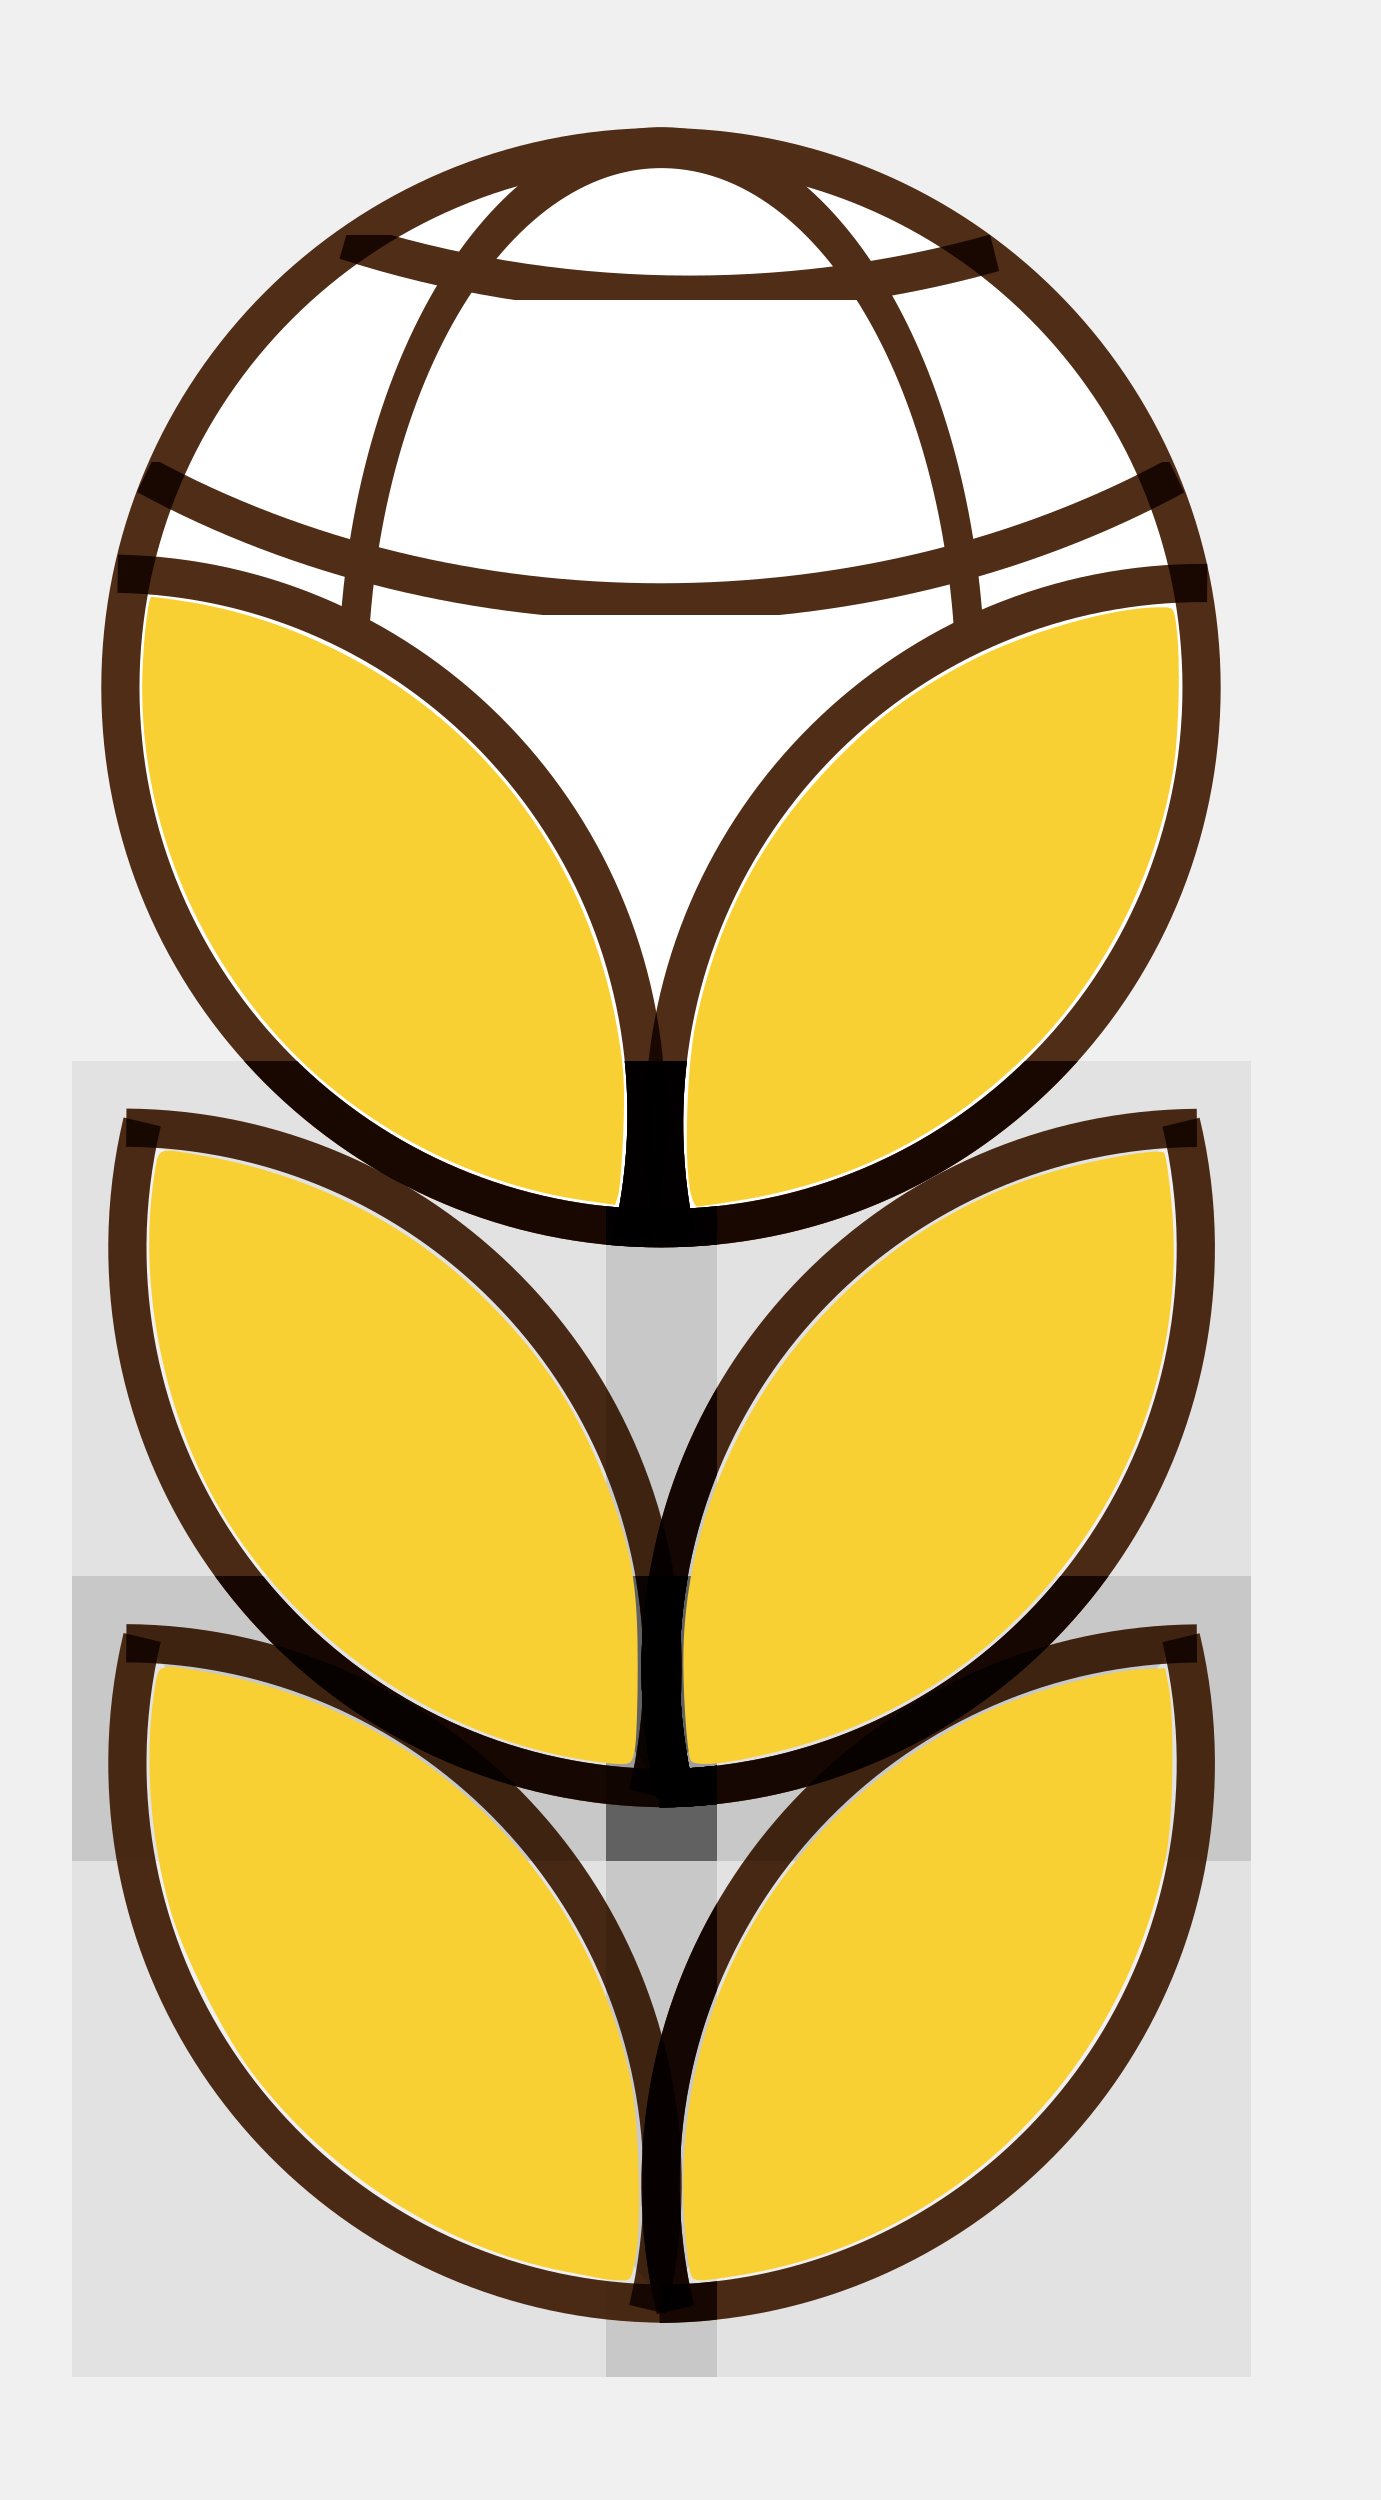
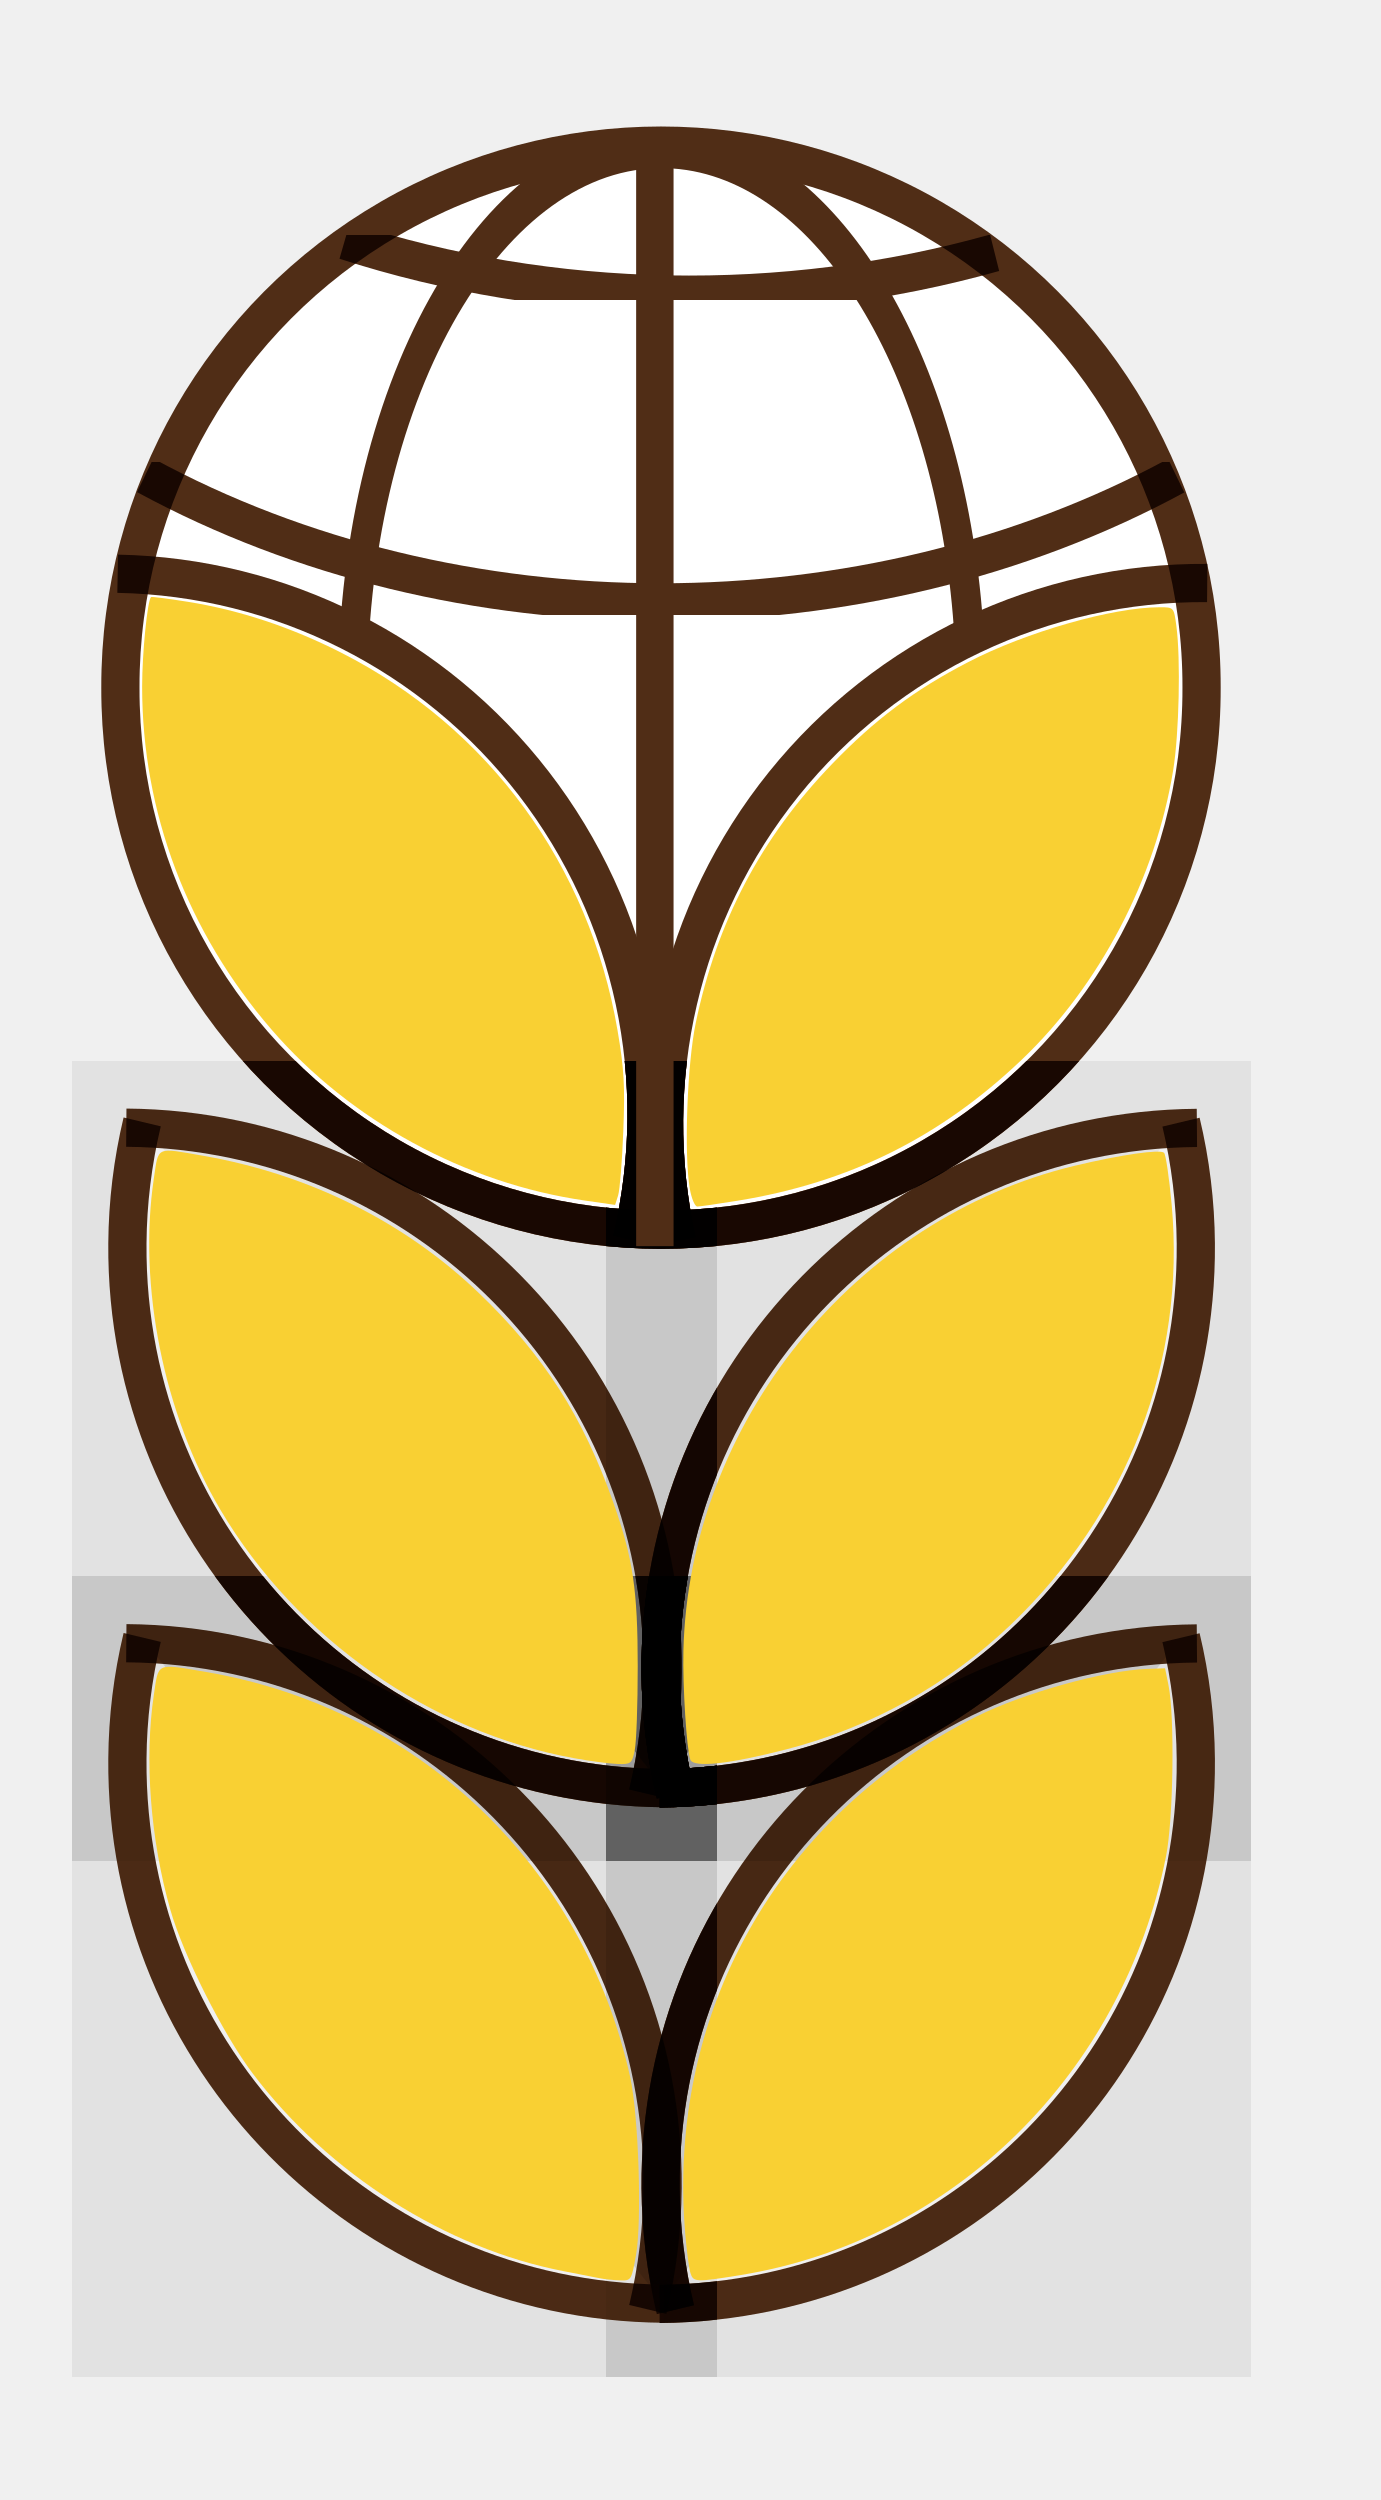
<svg xmlns="http://www.w3.org/2000/svg" width="370" height="670" id="svg2" version="1.1" style="enable-background:new">
  <defs id="defs4">
    <filter id="filter3814" color-interpolation-filters="sRGB">
      <feBlend mode="multiply" in2="BackgroundImage" id="feBlend3816" />
    </filter>
    <filter color-interpolation-filters="sRGB" id="filter3814-0">
      <feBlend mode="multiply" in2="BackgroundImage" id="feBlend3816-2" />
    </filter>
    <filter color-interpolation-filters="sRGB" id="filter3814-7">
      <feBlend mode="multiply" in2="BackgroundImage" id="feBlend3816-6" />
    </filter>
    <filter color-interpolation-filters="sRGB" id="filter3814-5">
      <feBlend mode="multiply" in2="BackgroundImage" id="feBlend3816-7" />
    </filter>
    <filter color-interpolation-filters="sRGB" id="filter3814-7-1">
      <feBlend mode="multiply" in2="BackgroundImage" id="feBlend3816-6-7" />
    </filter>
  </defs>
  <g id="layer1" style="display:inline" transform="translate(0,-382.3622)">
-     <g id="g3263" transform="translate(-172.8571,264.2857)">
-       <path transform="matrix(1.02439,0,0,1.02439,32.43902,-264.9357)" d="m 451.429,553.791 c 0,78.109 -63.32,141.429 -141.429,141.429 -78.109,0 -141.429,-63.32 -141.429,-141.429 0,-78.109 63.32,-141.429 141.429,-141.429 78.109,0 141.429,63.32 141.429,141.429 z" id="path2999" style="fill:#ffffff;stroke:#502d16;stroke-width:10;stroke-miterlimit:4;stroke-dasharray:none" />
-       <path transform="matrix(1.021418,0,0,-1.024602,178.6606,986.6387)" d="m 311.067,695.215 c -78.107,0.589 -141.902,-62.251 -142.492,-140.357 -0.081,-10.69 1.051,-21.354 3.373,-31.789" id="path2999-1-4-6" style="fill:#ffffff;stroke:#502d16;stroke-width:10;stroke-miterlimit:4;stroke-dasharray:none;filter:url(#filter3814-0)" />
-       <path transform="matrix(0.9531294,0,0,1.01158,15.04312,-59.64852)" d="m 496.293,301.703 c -87.449,44.722 -202.503,44.686 -289.904,-0.089" id="path3796" style="fill:#ffffff;stroke:#502d16;stroke-width:10;stroke-miterlimit:4;stroke-dasharray:none;display:inline;filter:url(#filter3814)" />
-       <path transform="matrix(0.9531294,0,0,1.01158,22.69959,-142.1117)" d="m 437.204,324.173 c -59.379,15.758 -124.405,14.622 -182.742,-3.191" id="path3796-8" style="fill:#ffffff;stroke:#502d16;stroke-width:10;stroke-miterlimit:4;stroke-dasharray:none;display:inline;filter:url(#filter3814)" />
-       <path id="path3874" d="m 350,157.208 0,290.307" style="fill:none;stroke:#000000;stroke-width:9.925px;stroke-linecap:butt;stroke-linejoin:miter;stroke-opacity:1;display:inline;filter:url(#filter3814)" />
-       <path transform="matrix(-1.021418,0,0,-1.024599,518.2953,984.1351)" d="m 307.316,695.194 c -78.095,-1.482 -140.202,-65.992 -138.72,-144.087 0.193,-10.172 1.483,-20.293 3.848,-30.188" id="path2999-1-4" style="fill:#ffffff;stroke:#502d16;stroke-width:10;stroke-miterlimit:4;stroke-dasharray:none;display:inline;filter:url(#filter3814)" />
-       <g transform="translate(-0.9999966,1.000018)" id="g3095" style="display:inline;filter:url(#filter3814)">
-         <path style="fill:#ffffff;stroke:#502d16;stroke-width:10;stroke-miterlimit:4;stroke-dasharray:none" id="path2999-1" d="m 308.881,695.215 c -78.106,-0.618 -140.923,-64.436 -140.305,-142.543 0.085,-10.696 1.382,-21.349 3.869,-31.753" transform="matrix(-1.02439,0,0,1.02439,667.0216,-115.8132)" />
-         <path style="fill:#ffffff;stroke:#502d16;stroke-width:10;stroke-miterlimit:4;stroke-dasharray:none;filter:url(#filter3814)" id="path2999-1-8" d="m 308.881,695.215 c -78.106,-0.618 -140.923,-64.436 -140.305,-142.543 0.085,-10.696 1.382,-21.349 3.869,-31.753" transform="matrix(1.02439,0,0,-1.02439,178.2123,1131.525)" />
-       </g>
-       <g transform="translate(-0.9997572,139.1633)" id="g3095-5" style="display:inline;filter:url(#filter3814-7)">
-         <path style="fill:#ffffff;stroke:#502d16;stroke-width:10;stroke-miterlimit:4;stroke-dasharray:none" id="path2999-1-2" d="m 308.881,695.215 c -78.106,-0.618 -140.923,-64.436 -140.305,-142.543 0.085,-10.696 1.382,-21.349 3.869,-31.753" transform="matrix(-1.02439,0,0,1.02439,667.0216,-115.8132)" />
-         <path style="fill:#ffffff;stroke:#502d16;stroke-width:10;stroke-miterlimit:4;stroke-dasharray:none;filter:url(#filter3814-7)" id="path2999-1-8-8" d="m 308.881,695.215 c -78.106,-0.618 -140.923,-64.436 -140.305,-142.543 0.085,-10.696 1.382,-21.349 3.869,-31.753" transform="matrix(1.02439,0,0,-1.02439,178.2123,1131.525)" />
-       </g>
-       <g transform="matrix(-1,0,0,1,701.3327,0.9388157)" id="g3095-4" style="display:inline;filter:url(#filter3814-5)">
-         <path style="fill:#ffffff;stroke:#502d16;stroke-width:10;stroke-miterlimit:4;stroke-dasharray:none" id="path2999-1-3" d="m 308.881,695.215 c -78.106,-0.618 -140.923,-64.436 -140.305,-142.543 0.085,-10.696 1.382,-21.349 3.869,-31.753" transform="matrix(-1.02439,0,0,1.02439,667.0216,-115.8132)" />
-         <path style="fill:#ffffff;stroke:#502d16;stroke-width:10;stroke-miterlimit:4;stroke-dasharray:none;filter:url(#filter3814-5)" id="path2999-1-8-1" d="m 308.881,695.215 c -78.106,-0.618 -140.923,-64.436 -140.305,-142.543 0.085,-10.696 1.382,-21.349 3.869,-31.753" transform="matrix(1.02439,0,0,-1.02439,178.2123,1131.525)" />
-       </g>
-       <g transform="matrix(-1,0,0,1,701.3325,139.1021)" id="g3095-5-3" style="display:inline;filter:url(#filter3814-7-1)">
-         <path style="fill:#ffffff;stroke:#502d16;stroke-width:10;stroke-miterlimit:4;stroke-dasharray:none" id="path2999-1-2-5" d="m 308.881,695.215 c -78.106,-0.618 -140.923,-64.436 -140.305,-142.543 0.085,-10.696 1.382,-21.349 3.869,-31.753" transform="matrix(-1.02439,0,0,1.02439,667.0216,-115.8132)" />
-         <path style="fill:#ffffff;stroke:#502d16;stroke-width:10;stroke-miterlimit:4;stroke-dasharray:none;filter:url(#filter3814-7-1)" id="path2999-1-8-8-1" d="m 308.881,695.215 c -78.106,-0.618 -140.923,-64.436 -140.305,-142.543 0.085,-10.696 1.382,-21.349 3.869,-31.753" transform="matrix(1.02439,0,0,-1.02439,178.2123,1131.525)" />
-       </g>
+     <path style="fill:#ffffff;stroke:#502d16;stroke-width:10;stroke-miterlimit:4;stroke-dasharray:none" id="path2999" d="m 451.429,553.791 a 141.429,141.429 0 1 1 -282.857,0 141.429,141.429 0 1 1 282.857,0 z" transform="matrix(1.02439,0,0,1.02439,-140.4181,-0.64994)" />
+     <path style="fill:#ffffff;stroke:#502d16;stroke-width:10;stroke-miterlimit:4;stroke-dasharray:none;filter:url(#filter3814-0)" id="path2999-1-4-6" d="M 311.067,695.215 A 141.429,141.429 0 0 1 171.949,523.069" transform="matrix(1.021418,0,0,-1.024602,5.8035,1250.924)" />
+     <path style="fill:#ffffff;stroke:#502d16;stroke-width:10;stroke-miterlimit:4;stroke-dasharray:none;display:inline;filter:url(#filter3814)" id="path3796" d="m 496.293,301.703 a 257.143,192.857 0 0 1 -289.904,-0.089" transform="matrix(0.9531294,0,0,1.01158,-157.814,204.6372)" />
+     <path style="fill:#ffffff;stroke:#502d16;stroke-width:10;stroke-miterlimit:4;stroke-dasharray:none;display:inline;filter:url(#filter3814)" id="path3796-8" d="M 437.204,324.173 A 257.143,192.857 0 0 1 254.462,320.982" transform="matrix(0.9531294,0,0,1.01158,-150.1575,122.174)" />
+     <path style="fill:#ffffff;stroke:#502d16;stroke-width:10;stroke-miterlimit:4;stroke-dasharray:none;display:inline;filter:url(#filter3814)" id="path2999-1-4" d="M 307.316,695.194 A 141.429,141.429 0 0 1 172.444,520.919" transform="matrix(-1.021418,0,0,-1.024599,345.4382,1248.421)" />
+     <g style="display:inline;filter:url(#filter3814)" id="g3095" transform="translate(-173.8571,265.2857)">
+       <path transform="matrix(-1.02439,0,0,1.02439,667.0216,-115.8132)" d="m 308.881,695.215 c -78.106,-0.618 -140.923,-64.436 -140.305,-142.543 0.085,-10.696 1.382,-21.349 3.869,-31.753" id="path2999-1" style="fill:#ffffff;stroke:#502d16;stroke-width:10;stroke-miterlimit:4;stroke-dasharray:none" />
+       <path transform="matrix(1.02439,0,0,-1.02439,178.2123,1131.525)" d="m 308.881,695.215 c -78.106,-0.618 -140.923,-64.436 -140.305,-142.543 0.085,-10.696 1.382,-21.349 3.869,-31.753" id="path2999-1-8" style="fill:#ffffff;stroke:#502d16;stroke-width:10;stroke-miterlimit:4;stroke-dasharray:none;filter:url(#filter3814)" />
+     </g>
+     <g style="display:inline;filter:url(#filter3814-7)" id="g3095-5" transform="translate(-173.8569,403.449)">
+       <path transform="matrix(-1.02439,0,0,1.02439,667.0216,-115.8132)" d="m 308.881,695.215 c -78.106,-0.618 -140.923,-64.436 -140.305,-142.543 0.085,-10.696 1.382,-21.349 3.869,-31.753" id="path2999-1-2" style="fill:#ffffff;stroke:#502d16;stroke-width:10;stroke-miterlimit:4;stroke-dasharray:none" />
+       <path transform="matrix(1.02439,0,0,-1.02439,178.2123,1131.525)" d="m 308.881,695.215 c -78.106,-0.618 -140.923,-64.436 -140.305,-142.543 0.085,-10.696 1.382,-21.349 3.869,-31.753" id="path2999-1-8-8" style="fill:#ffffff;stroke:#502d16;stroke-width:10;stroke-miterlimit:4;stroke-dasharray:none;filter:url(#filter3814-7)" />
+     </g>
+     <g style="display:inline;filter:url(#filter3814-5)" id="g3095-4" transform="matrix(-1,0,0,1,528.4756,265.2245)">
+       <path transform="matrix(-1.02439,0,0,1.02439,667.0216,-115.8132)" d="m 308.881,695.215 c -78.106,-0.618 -140.923,-64.436 -140.305,-142.543 0.085,-10.696 1.382,-21.349 3.869,-31.753" id="path2999-1-3" style="fill:#ffffff;stroke:#502d16;stroke-width:10;stroke-miterlimit:4;stroke-dasharray:none" />
+       <path transform="matrix(1.02439,0,0,-1.02439,178.2123,1131.525)" d="m 308.881,695.215 c -78.106,-0.618 -140.923,-64.436 -140.305,-142.543 0.085,-10.696 1.382,-21.349 3.869,-31.753" id="path2999-1-8-1" style="fill:#ffffff;stroke:#502d16;stroke-width:10;stroke-miterlimit:4;stroke-dasharray:none;filter:url(#filter3814-5)" />
+     </g>
+     <g style="display:inline;filter:url(#filter3814-7-1)" id="g3095-5-3" transform="matrix(-1,0,0,1,528.4754,403.3878)">
+       <path transform="matrix(-1.02439,0,0,1.02439,667.0216,-115.8132)" d="m 308.881,695.215 c -78.106,-0.618 -140.923,-64.436 -140.305,-142.543 0.085,-10.696 1.382,-21.349 3.869,-31.753" id="path2999-1-2-5" style="fill:#ffffff;stroke:#502d16;stroke-width:10;stroke-miterlimit:4;stroke-dasharray:none" />
+       <path transform="matrix(1.02439,0,0,-1.02439,178.2123,1131.525)" d="m 308.881,695.215 c -78.106,-0.618 -140.923,-64.436 -140.305,-142.543 0.085,-10.696 1.382,-21.349 3.869,-31.753" id="path2999-1-8-8-1" style="fill:#ffffff;stroke:#502d16;stroke-width:10;stroke-miterlimit:4;stroke-dasharray:none;filter:url(#filter3814-7-1)" />
    </g>
    <path style="fill:none;stroke:#502d16;stroke-width:16.467;stroke-miterlimit:4;stroke-dasharray:none" id="path3019" d="M 174.388,240.012 C 182.619,119.398 266.566,30.063 361.89,40.477 446.215,49.69 512.934,134.65 519.678,241.403" transform="matrix(0.478223,0,0,0.6674243,11.39546,395.4557)" />
+     <path style="fill:#502d16;stroke:#502d16;stroke-width:10.025;stroke-linecap:butt;stroke-linejoin:miter;stroke-miterlimit:4;stroke-opacity:1;stroke-dasharray:none" d="m 175.5,421.918 0,294.412" id="path3804" />
  </g>
  <path style="fill:#f9d033;fill-opacity:1;stroke:none" d="m 185.03,609.15 c -0.367,-1.155 -0.984,-5.815 -1.373,-10.354 -5.063,-59.187 24.813,-112.248 78.17,-138.833 12.568,-6.262 34.284,-12.304 45.639,-12.697 l 4.77,-0.165 0.922,4.546 c 1.701,8.386 1.303,36 -0.661,45.835 -11.643,58.318 -57.082,103.005 -114.146,112.26 -11.932,1.935 -12.528,1.909 -13.321,-0.591 z" id="path4965" />
  <path style="fill:#f9d033;fill-opacity:1;stroke:none" d="m 160.811,610.587 c -1.111,-0.236 -5.457,-1.089 -9.658,-1.895 -31.547,-6.055 -63.147,-26.13 -83.427,-53 -7.96,-10.547 -18.624,-31.751 -22.084,-43.912 -5.335,-18.752 -6.985,-40.272 -4.412,-57.568 1.309,-8.801 0.461,-8.431 14.019,-6.116 56.883,9.716 101.191,52.061 113.64,108.605 2.258,10.256 3.185,38.538 1.561,47.626 -1.229,6.875 -1.259,6.922 -4.428,6.805 -1.755,-0.064 -4.1,-0.31 -5.212,-0.546 z" id="path4967" />
  <path style="fill:#f9d033;fill-opacity:1;stroke:none" d="M 153.941,471.212 C 115.338,464.219 79.473,439.057 59.099,404.674 43.882,378.996 36.957,344.559 41.231,315.822 c 1.3,-8.739 0.378,-8.318 13.274,-6.063 28.358,4.96 54.025,17.749 73.861,36.801 17.365,16.678 27.919,33.13 36.007,56.128 5.28,15.012 6.534,23.435 6.537,43.907 0.002,10.278 -0.359,20.392 -0.801,22.476 -0.759,3.58 -1.009,3.782 -4.546,3.678 -2.058,-0.06 -7.289,-0.753 -11.623,-1.538 z" id="path4969" />
  <path style="fill:#f9d033;fill-opacity:1;stroke:none" d="m 185.013,471.597 c -0.988,-2.578 -2.083,-19.759 -1.859,-29.158 1.45,-60.836 45.908,-115.924 104.937,-130.031 12.32,-2.944 22.865,-4.471 23.879,-3.457 0.46,0.46 1.374,6.689 2.032,13.843 3.853,41.885 -11.819,82.772 -43.202,112.71 -16.615,15.85 -37.378,27.407 -59.693,33.225 -15.491,4.039 -25.235,5.11 -26.094,2.867 z" id="path4971" />
  <path style="fill:#f9d033;fill-opacity:1;stroke:none" d="m 184.865,318.559 c -1.579,-9.249 -0.715,-33.335 1.591,-44.385 5.693,-27.279 17.443,-49.598 36.56,-69.446 11.482,-11.921 21.997,-19.79 36.485,-27.305 15.503,-8.041 38.716,-14.681 51.32,-14.681 3.776,0 3.779,0.003 4.455,5.103 1.169,8.813 0.722,28.785 -0.862,38.55 -4.707,29.009 -19.734,57.737 -40.596,77.612 -21.86,20.825 -46.276,32.943 -76.137,37.785 -5.278,0.856 -10.136,1.558 -10.797,1.56 -0.66,0.002 -1.569,-2.155 -2.02,-4.794 l 0,0 z" id="path4973" />
  <path style="fill:#f9d033;fill-opacity:1;stroke:none" d="M 156.771,321.753 C 124.631,317.127 93.825,300.311 72.732,275.88 50.203,249.786 38.086,217.633 38.091,183.956 c 0.001,-8.827 1.409,-22.973 2.383,-23.947 0.143,-0.143 4.548,0.425 9.79,1.26 13.865,2.211 27.741,6.809 41.165,13.641 39.567,20.138 66.476,56.889 74.055,101.141 1.771,10.339 2.036,14.943 1.562,27.102 -0.314,8.056 -0.937,15.798 -1.383,17.205 l -0.812,2.558 -8.081,-1.163 0,0 z" id="path4975" />
</svg>
